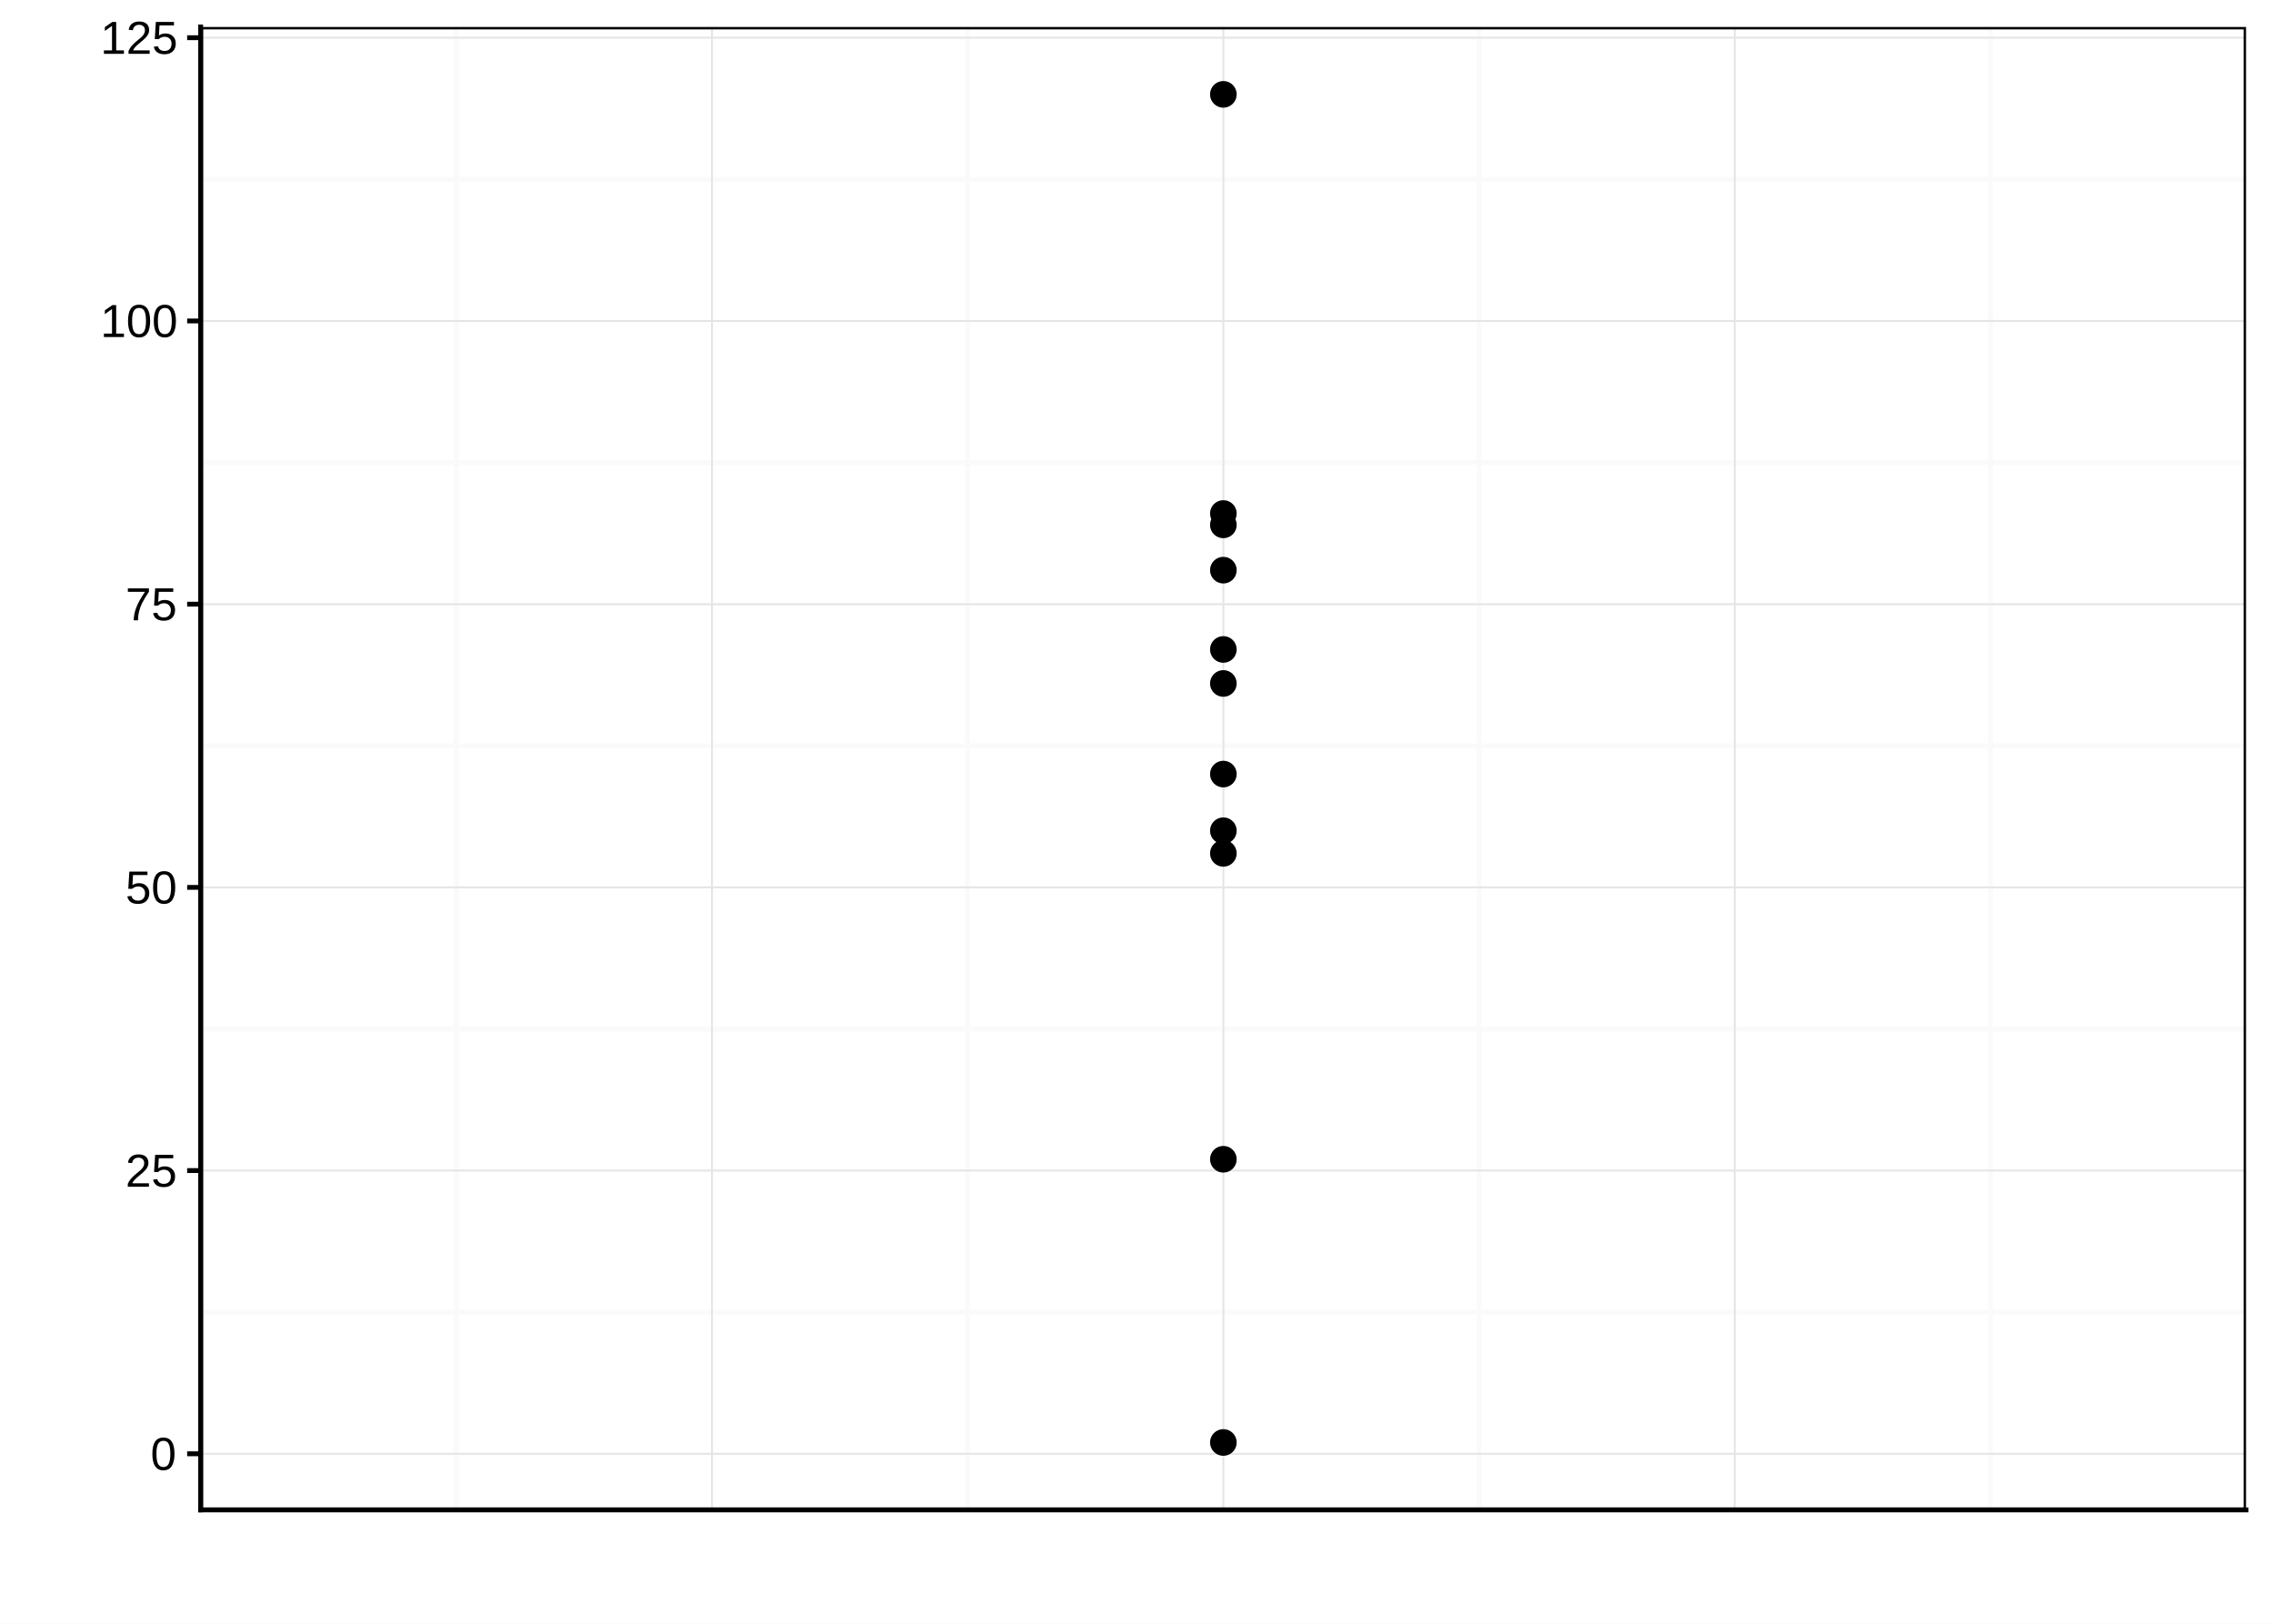
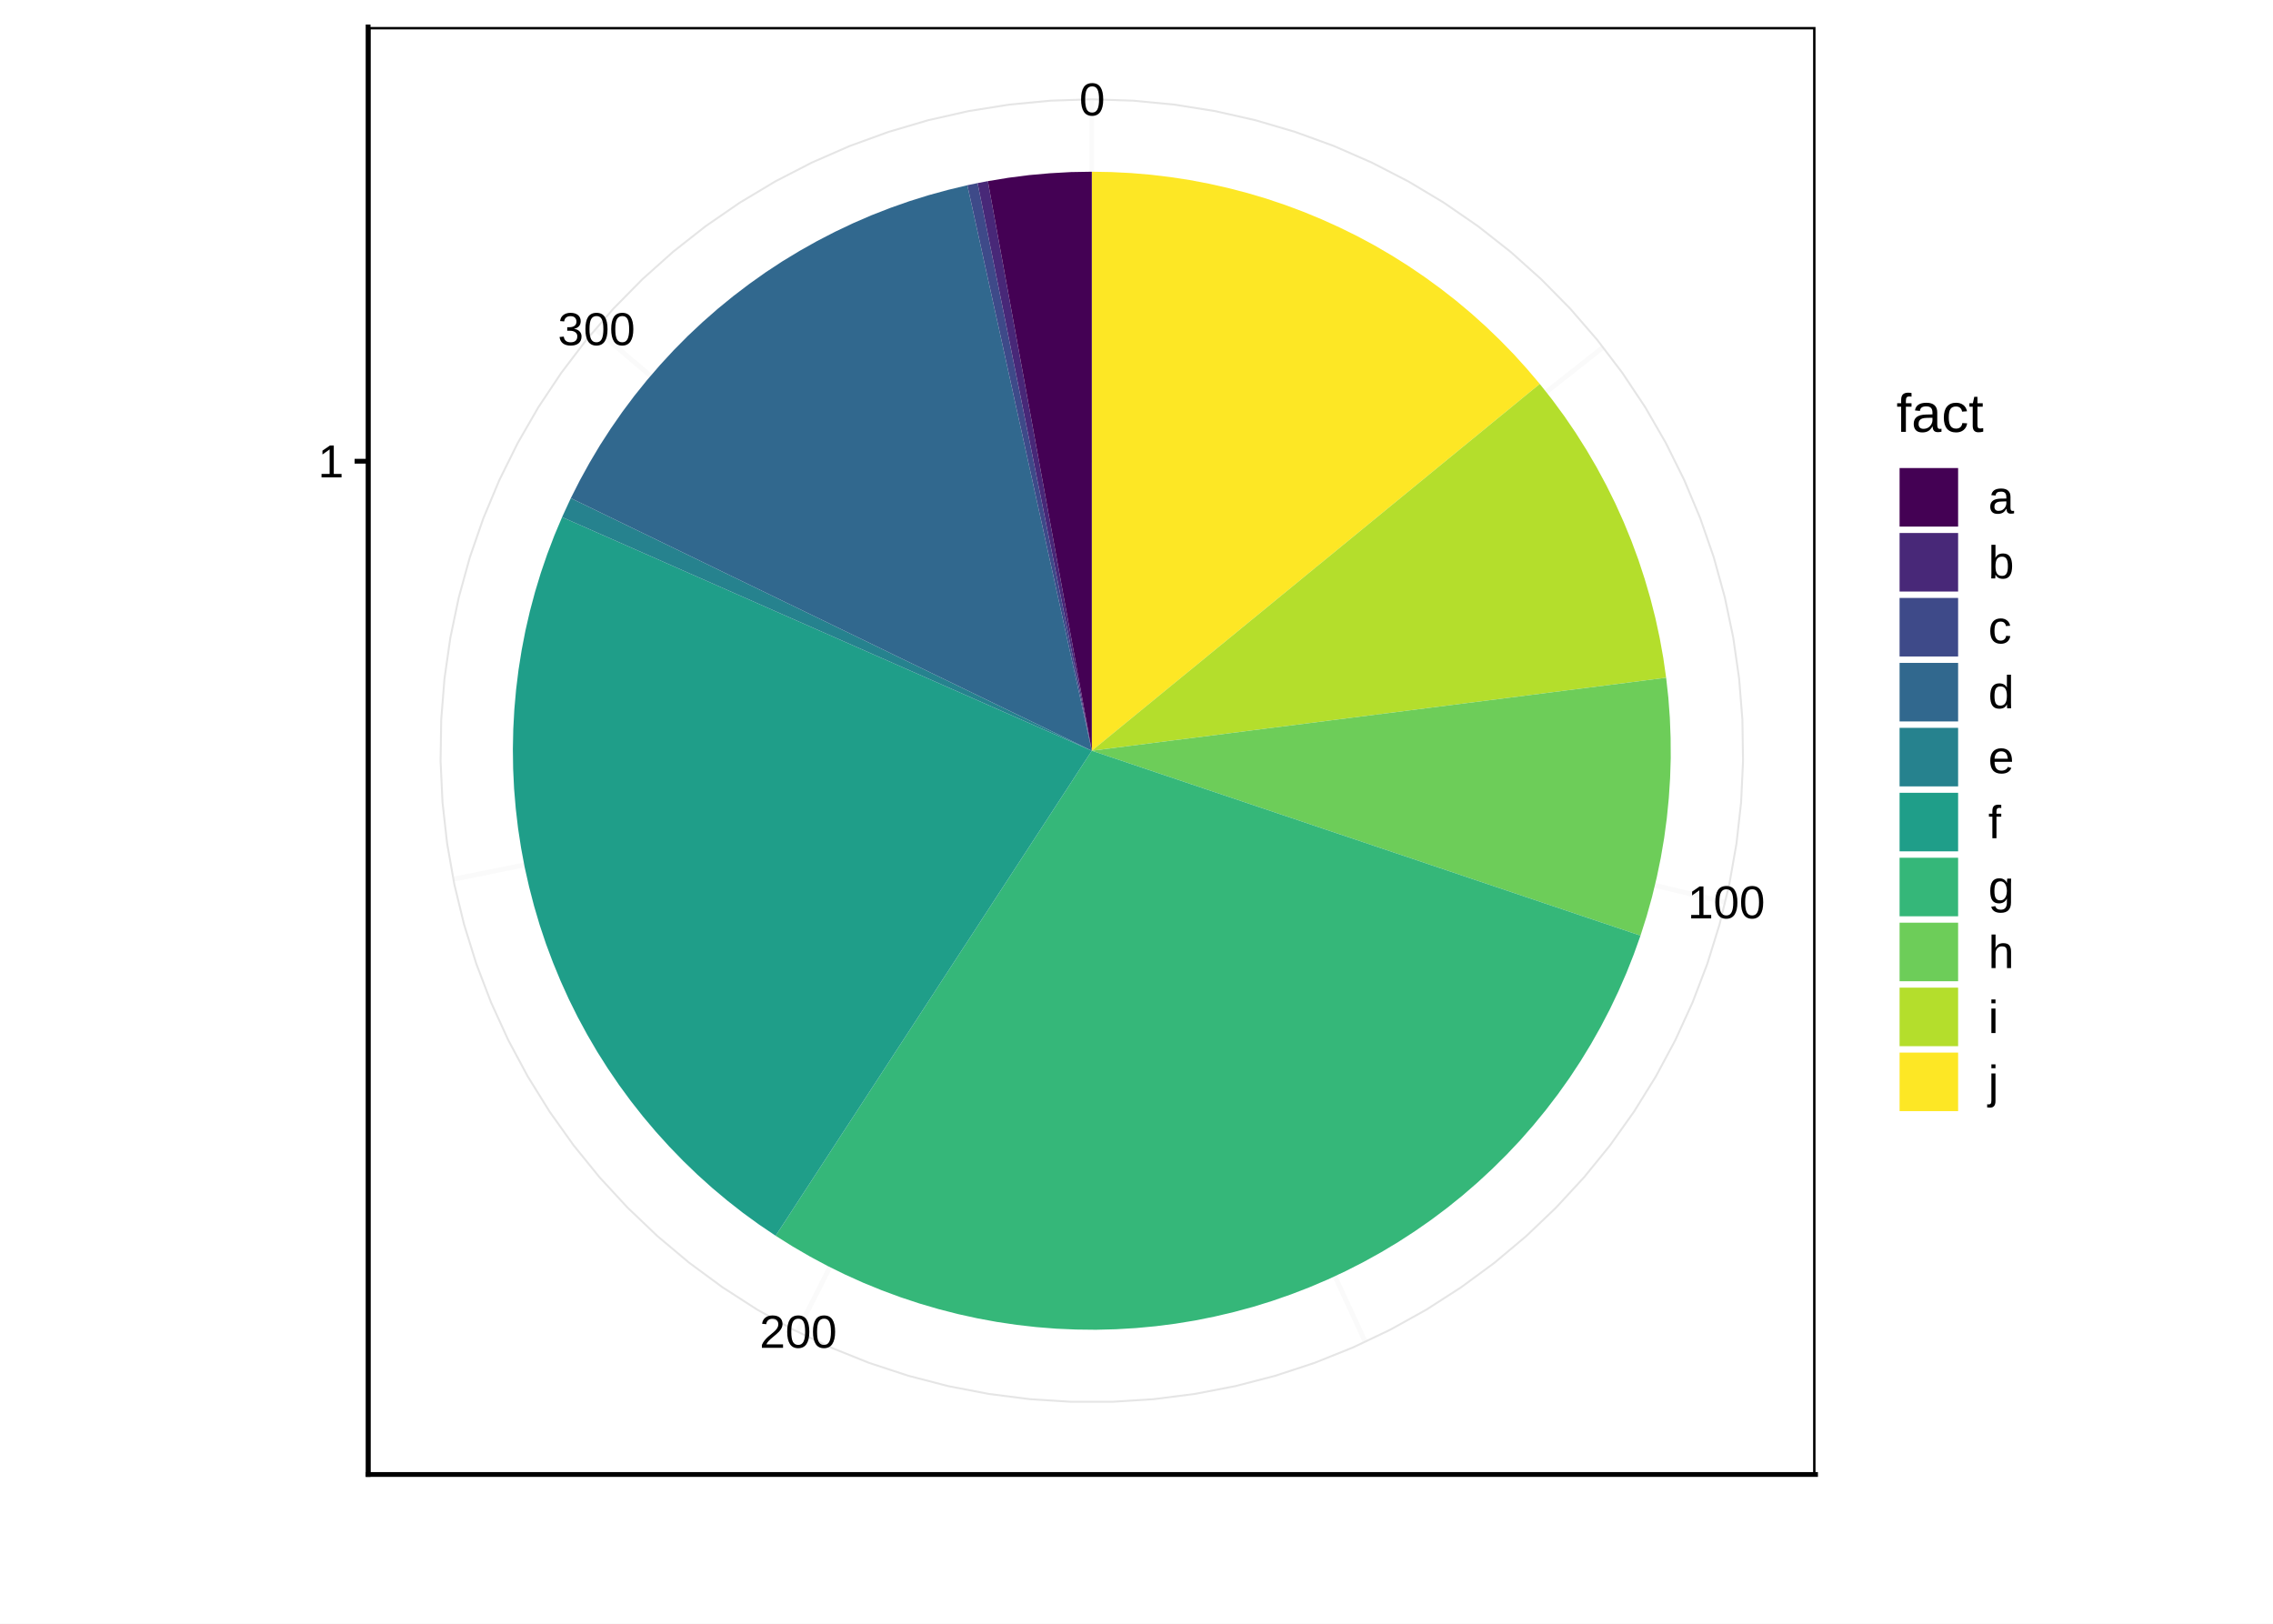
<svg xmlns="http://www.w3.org/2000/svg" viewBox="0 0 504.00 360.00">
  <defs>
    <style type="text/css">
    line, polyline, path, rect, circle {
      fill: none;
      stroke: #000000;
      stroke-linecap: round;
      stroke-linejoin: round;
      stroke-miterlimit: 10.00;
    }
  </style>
  </defs>
  <rect width="100%" height="100%" style="stroke: none; fill: #FFFFFF;" />
-   <rect x="0.00" y="0.00" width="504.00" height="360.00" style="stroke-width: 0.00; stroke: none;" />
  <defs>
-     <clipPath id="cpNDQuNDkwM3w0OTguMDIyfDMzNC43NTZ8NS45Nzc1OA==">
-       <rect x="44.49" y="5.98" width="453.53" height="328.78" />
+     <clipPath id="cpNDUuNjE1M3w0NTguMzg1fDM2MHww">
+       <rect x="45.62" y="0.00" width="412.77" height="360.00" />
    </clipPath>
  </defs>
-   <rect x="44.49" y="5.98" width="453.53" height="328.78" style="stroke-width: 0.00; stroke: none; fill: #FFFFFF;" clip-path="url(#cpNDQuNDkwM3w0OTguMDIyfDMzNC43NTZ8NS45Nzc1OA==)" />
-   <polyline points="44.49,290.93 498.02,290.93 " style="stroke-width: 1.07; stroke: #FAFAFA; stroke-linecap: butt;" clip-path="url(#cpNDQuNDkwM3w0OTguMDIyfDMzNC43NTZ8NS45Nzc1OA==)" />
-   <polyline points="44.49,228.14 498.02,228.14 " style="stroke-width: 1.07; stroke: #FAFAFA; stroke-linecap: butt;" clip-path="url(#cpNDQuNDkwM3w0OTguMDIyfDMzNC43NTZ8NS45Nzc1OA==)" />
-   <polyline points="44.49,165.34 498.02,165.34 " style="stroke-width: 1.07; stroke: #FAFAFA; stroke-linecap: butt;" clip-path="url(#cpNDQuNDkwM3w0OTguMDIyfDMzNC43NTZ8NS45Nzc1OA==)" />
-   <polyline points="44.49,102.55 498.02,102.55 " style="stroke-width: 1.07; stroke: #FAFAFA; stroke-linecap: butt;" clip-path="url(#cpNDQuNDkwM3w0OTguMDIyfDMzNC43NTZ8NS45Nzc1OA==)" />
-   <polyline points="44.49,39.76 498.02,39.76 " style="stroke-width: 1.07; stroke: #FAFAFA; stroke-linecap: butt;" clip-path="url(#cpNDQuNDkwM3w0OTguMDIyfDMzNC43NTZ8NS45Nzc1OA==)" />
-   <polyline points="101.18,334.76 101.18,5.98 " style="stroke-width: 1.07; stroke: #FAFAFA; stroke-linecap: butt;" clip-path="url(#cpNDQuNDkwM3w0OTguMDIyfDMzNC43NTZ8NS45Nzc1OA==)" />
-   <polyline points="214.56,334.76 214.56,5.98 " style="stroke-width: 1.07; stroke: #FAFAFA; stroke-linecap: butt;" clip-path="url(#cpNDQuNDkwM3w0OTguMDIyfDMzNC43NTZ8NS45Nzc1OA==)" />
-   <polyline points="327.95,334.76 327.95,5.98 " style="stroke-width: 1.07; stroke: #FAFAFA; stroke-linecap: butt;" clip-path="url(#cpNDQuNDkwM3w0OTguMDIyfDMzNC43NTZ8NS45Nzc1OA==)" />
-   <polyline points="441.33,334.76 441.33,5.98 " style="stroke-width: 1.07; stroke: #FAFAFA; stroke-linecap: butt;" clip-path="url(#cpNDQuNDkwM3w0OTguMDIyfDMzNC43NTZ8NS45Nzc1OA==)" />
-   <polyline points="44.49,322.32 498.02,322.32 " style="stroke-width: 0.43; stroke: #E5E5E5; stroke-linecap: butt;" clip-path="url(#cpNDQuNDkwM3w0OTguMDIyfDMzNC43NTZ8NS45Nzc1OA==)" />
-   <polyline points="44.49,259.53 498.02,259.53 " style="stroke-width: 0.43; stroke: #E5E5E5; stroke-linecap: butt;" clip-path="url(#cpNDQuNDkwM3w0OTguMDIyfDMzNC43NTZ8NS45Nzc1OA==)" />
-   <polyline points="44.49,196.74 498.02,196.74 " style="stroke-width: 0.43; stroke: #E5E5E5; stroke-linecap: butt;" clip-path="url(#cpNDQuNDkwM3w0OTguMDIyfDMzNC43NTZ8NS45Nzc1OA==)" />
-   <polyline points="44.49,133.95 498.02,133.95 " style="stroke-width: 0.43; stroke: #E5E5E5; stroke-linecap: butt;" clip-path="url(#cpNDQuNDkwM3w0OTguMDIyfDMzNC43NTZ8NS45Nzc1OA==)" />
-   <polyline points="44.49,71.16 498.02,71.16 " style="stroke-width: 0.43; stroke: #E5E5E5; stroke-linecap: butt;" clip-path="url(#cpNDQuNDkwM3w0OTguMDIyfDMzNC43NTZ8NS45Nzc1OA==)" />
-   <polyline points="44.49,8.36 498.02,8.36 " style="stroke-width: 0.43; stroke: #E5E5E5; stroke-linecap: butt;" clip-path="url(#cpNDQuNDkwM3w0OTguMDIyfDMzNC43NTZ8NS45Nzc1OA==)" />
-   <polyline points="44.49,334.76 44.49,5.98 " style="stroke-width: 0.43; stroke: #E5E5E5; stroke-linecap: butt;" clip-path="url(#cpNDQuNDkwM3w0OTguMDIyfDMzNC43NTZ8NS45Nzc1OA==)" />
-   <polyline points="157.87,334.76 157.87,5.98 " style="stroke-width: 0.43; stroke: #E5E5E5; stroke-linecap: butt;" clip-path="url(#cpNDQuNDkwM3w0OTguMDIyfDMzNC43NTZ8NS45Nzc1OA==)" />
-   <polyline points="271.26,334.76 271.26,5.98 " style="stroke-width: 0.43; stroke: #E5E5E5; stroke-linecap: butt;" clip-path="url(#cpNDQuNDkwM3w0OTguMDIyfDMzNC43NTZ8NS45Nzc1OA==)" />
-   <polyline points="384.64,334.76 384.64,5.98 " style="stroke-width: 0.43; stroke: #E5E5E5; stroke-linecap: butt;" clip-path="url(#cpNDQuNDkwM3w0OTguMDIyfDMzNC43NTZ8NS45Nzc1OA==)" />
-   <polyline points="498.02,334.76 498.02,5.98 " style="stroke-width: 0.43; stroke: #E5E5E5; stroke-linecap: butt;" clip-path="url(#cpNDQuNDkwM3w0OTguMDIyfDMzNC43NTZ8NS45Nzc1OA==)" />
-   <circle cx="271.26" cy="319.81" r="1.95pt" style="stroke-width: 0.71; fill: #000000;" clip-path="url(#cpNDQuNDkwM3w0OTguMDIyfDMzNC43NTZ8NS45Nzc1OA==)" />
-   <circle cx="271.26" cy="143.99" r="1.95pt" style="stroke-width: 0.71; fill: #000000;" clip-path="url(#cpNDQuNDkwM3w0OTguMDIyfDMzNC43NTZ8NS45Nzc1OA==)" />
-   <circle cx="271.26" cy="184.18" r="1.95pt" style="stroke-width: 0.71; fill: #000000;" clip-path="url(#cpNDQuNDkwM3w0OTguMDIyfDMzNC43NTZ8NS45Nzc1OA==)" />
-   <circle cx="271.26" cy="151.53" r="1.95pt" style="stroke-width: 0.71; fill: #000000;" clip-path="url(#cpNDQuNDkwM3w0OTguMDIyfDMzNC43NTZ8NS45Nzc1OA==)" />
-   <circle cx="271.26" cy="126.41" r="1.95pt" style="stroke-width: 0.71; fill: #000000;" clip-path="url(#cpNDQuNDkwM3w0OTguMDIyfDMzNC43NTZ8NS45Nzc1OA==)" />
-   <circle cx="271.26" cy="171.62" r="1.95pt" style="stroke-width: 0.71; fill: #000000;" clip-path="url(#cpNDQuNDkwM3w0OTguMDIyfDMzNC43NTZ8NS45Nzc1OA==)" />
-   <circle cx="271.26" cy="113.85" r="1.95pt" style="stroke-width: 0.71; fill: #000000;" clip-path="url(#cpNDQuNDkwM3w0OTguMDIyfDMzNC43NTZ8NS45Nzc1OA==)" />
-   <circle cx="271.26" cy="20.92" r="1.95pt" style="stroke-width: 0.71; fill: #000000;" clip-path="url(#cpNDQuNDkwM3w0OTguMDIyfDMzNC43NTZ8NS45Nzc1OA==)" />
-   <circle cx="271.26" cy="116.37" r="1.95pt" style="stroke-width: 0.71; fill: #000000;" clip-path="url(#cpNDQuNDkwM3w0OTguMDIyfDMzNC43NTZ8NS45Nzc1OA==)" />
-   <circle cx="271.26" cy="189.20" r="1.95pt" style="stroke-width: 0.71; fill: #000000;" clip-path="url(#cpNDQuNDkwM3w0OTguMDIyfDMzNC43NTZ8NS45Nzc1OA==)" />
-   <circle cx="271.26" cy="257.02" r="1.95pt" style="stroke-width: 0.71; fill: #000000;" clip-path="url(#cpNDQuNDkwM3w0OTguMDIyfDMzNC43NTZ8NS45Nzc1OA==)" />
-   <rect x="44.49" y="5.98" width="453.53" height="328.78" style="stroke-width: 1.07;" clip-path="url(#cpNDQuNDkwM3w0OTguMDIyfDMzNC43NTZ8NS45Nzc1OA==)" />
+   <rect x="45.62" y="0.00" width="412.77" height="360.00" style="stroke-width: 0.00; stroke: none;" clip-path="url(#cpNDUuNjE1M3w0NTguMzg1fDM2MHww)" />
  <defs>
    <clipPath id="cpMHw1MDR8MzYwfDA=">
      <rect x="0.00" y="0.00" width="504.00" height="360.00" />
    </clipPath>
  </defs>
-   <polyline points="44.49,334.76 44.49,5.98 " style="stroke-width: 1.07; stroke-linecap: square;" clip-path="url(#cpMHw1MDR8MzYwfDA=)" />
+   <defs>
+     <clipPath id="cpODEuNjIyNXw0MDIuNTU5fDMyNi45MTR8NS45Nzc1OA==">
+       <rect x="81.62" y="5.98" width="320.94" height="320.94" />
+     </clipPath>
+   </defs>
+   <rect x="81.62" y="5.98" width="320.94" height="320.94" style="stroke-width: 0.00; stroke: none; fill: #FFFFFF;" clip-path="url(#cpODEuNjIyNXw0MDIuNTU5fDMyNi45MTR8NS45Nzc1OA==)" />
+   <polyline points="242.09,166.45 242.09,22.02 " style="stroke-width: 0.43; stroke: #E5E5E5; stroke-linecap: butt;" clip-path="url(#cpODEuNjIyNXw0MDIuNTU5fDMyNi45MTR8NS45Nzc1OA==)" />
+   <polyline points="242.09,166.45 382.55,200.03 " style="stroke-width: 0.43; stroke: #E5E5E5; stroke-linecap: butt;" clip-path="url(#cpODEuNjIyNXw0MDIuNTU5fDMyNi45MTR8NS45Nzc1OA==)" />
+   <polyline points="242.09,166.45 176.76,295.24 " style="stroke-width: 0.43; stroke: #E5E5E5; stroke-linecap: butt;" clip-path="url(#cpODEuNjIyNXw0MDIuNTU5fDMyNi45MTR8NS45Nzc1OA==)" />
+   <polyline points="242.09,166.45 132.02,72.95 " style="stroke-width: 0.43; stroke: #E5E5E5; stroke-linecap: butt;" clip-path="url(#cpODEuNjIyNXw0MDIuNTU5fDMyNi45MTR8NS45Nzc1OA==)" />
+   <polyline points="242.09,166.45 242.09,22.02 " style="stroke-width: 1.07; stroke: #FAFAFA; stroke-linecap: butt;" clip-path="url(#cpODEuNjIyNXw0MDIuNTU5fDMyNi45MTR8NS45Nzc1OA==)" />
+   <polyline points="242.09,166.45 355.47,76.98 " style="stroke-width: 1.07; stroke: #FAFAFA; stroke-linecap: butt;" clip-path="url(#cpODEuNjIyNXw0MDIuNTU5fDMyNi45MTR8NS45Nzc1OA==)" />
+   <polyline points="242.09,166.45 382.55,200.03 " style="stroke-width: 1.07; stroke: #FAFAFA; stroke-linecap: butt;" clip-path="url(#cpODEuNjIyNXw0MDIuNTU5fDMyNi45MTR8NS45Nzc1OA==)" />
+   <polyline points="242.09,166.45 302.73,297.52 " style="stroke-width: 1.07; stroke: #FAFAFA; stroke-linecap: butt;" clip-path="url(#cpODEuNjIyNXw0MDIuNTU5fDMyNi45MTR8NS45Nzc1OA==)" />
+   <polyline points="242.09,166.45 176.76,295.24 " style="stroke-width: 1.07; stroke: #FAFAFA; stroke-linecap: butt;" clip-path="url(#cpODEuNjIyNXw0MDIuNTU5fDMyNi45MTR8NS45Nzc1OA==)" />
+   <polyline points="242.09,166.45 100.51,194.94 " style="stroke-width: 1.07; stroke: #FAFAFA; stroke-linecap: butt;" clip-path="url(#cpODEuNjIyNXw0MDIuNTU5fDMyNi45MTR8NS45Nzc1OA==)" />
+   <polyline points="242.09,166.45 132.02,72.95 " style="stroke-width: 1.07; stroke: #FAFAFA; stroke-linecap: butt;" clip-path="url(#cpODEuNjIyNXw0MDIuNTU5fDMyNi45MTR8NS45Nzc1OA==)" />
+   <polyline points="242.09,102.26 246.16,102.39 250.22,102.77 254.24,103.42 258.21,104.32 262.12,105.46 265.95,106.86 269.68,108.49 273.30,110.36 276.79,112.45 280.15,114.76 283.35,117.28 286.39,119.99 289.24,122.89 291.91,125.97 294.38,129.21 296.63,132.60 298.67,136.13 300.48,139.78 302.05,143.54 303.38,147.39 304.47,151.31 305.30,155.30 305.88,159.33 306.21,163.39 306.27,167.46 306.08,171.53 305.62,175.58 304.92,179.59 303.96,183.55 302.75,187.44 301.29,191.24 299.60,194.95 297.68,198.54 295.53,202.00 293.17,205.32 290.60,208.48 287.84,211.47 284.89,214.28 281.77,216.90 278.49,219.32 275.06,221.52 271.50,223.50 267.83,225.25 264.04,226.76 260.17,228.03 256.23,229.06 252.23,229.83 248.19,230.34 244.13,230.60 240.05,230.60 235.99,230.34 231.95,229.83 227.95,229.06 224.01,228.03 220.14,226.76 216.36,225.25 212.68,223.50 209.12,221.52 205.69,219.32 202.41,216.90 199.29,214.28 196.34,211.47 193.58,208.48 191.01,205.32 188.65,202.00 186.50,198.54 184.58,194.95 182.89,191.24 181.43,187.44 180.22,183.55 179.26,179.59 178.56,175.58 178.11,171.53 177.91,167.46 177.98,163.39 178.30,159.33 178.88,155.30 179.71,151.31 180.80,147.39 182.13,143.54 183.70,139.78 185.51,136.13 187.55,132.60 189.81,129.21 192.27,125.97 194.94,122.89 197.80,119.99 200.83,117.28 204.03,114.76 207.39,112.45 210.88,110.36 214.50,108.49 218.23,106.86 222.06,105.46 225.97,104.32 229.94,103.42 233.97,102.77 238.02,102.39 242.09,102.26 " style="stroke-width: 0.43; stroke: #E5E5E5; stroke-linecap: butt;" clip-path="url(#cpODEuNjIyNXw0MDIuNTU5fDMyNi45MTR8NS45Nzc1OA==)" />
+   <polyline points="242.09,22.02 251.25,22.32 260.37,23.19 269.42,24.63 278.36,26.65 287.16,29.24 295.77,32.37 304.16,36.04 312.31,40.24 320.17,44.95 327.72,50.15 334.92,55.81 341.75,61.92 348.18,68.45 354.18,75.38 359.73,82.67 364.81,90.30 369.39,98.24 373.46,106.45 377.00,114.90 380.00,123.56 382.44,132.40 384.32,141.37 385.62,150.44 386.35,159.57 386.49,168.74 386.06,177.89 385.04,187.00 383.45,196.02 381.29,204.93 378.57,213.68 375.30,222.24 371.49,230.58 367.16,238.66 362.33,246.44 357.02,253.91 351.24,261.02 345.02,267.75 338.39,274.08 331.37,279.97 323.99,285.40 316.28,290.36 308.27,294.81 299.99,298.75 291.49,302.16 282.78,305.02 273.91,307.32 264.91,309.05 255.82,310.21 246.67,310.79 237.51,310.79 228.36,310.21 219.27,309.05 210.27,307.32 201.40,305.02 192.70,302.16 184.19,298.75 175.91,294.81 167.90,290.36 160.20,285.40 152.82,279.97 145.80,274.08 139.16,267.75 132.94,261.02 127.17,253.91 121.85,246.44 117.02,238.66 112.69,230.58 108.88,222.24 105.61,213.68 102.89,204.93 100.73,196.02 99.14,187.00 98.12,177.89 97.69,168.74 97.83,159.57 98.56,150.44 99.86,141.37 101.74,132.40 104.18,123.56 107.18,114.90 110.72,106.45 114.79,98.24 119.37,90.30 124.45,82.67 130.00,75.38 136.00,68.45 142.43,61.92 149.26,55.81 156.46,50.15 164.01,44.95 171.87,40.24 180.02,36.04 188.41,32.37 197.03,29.24 205.82,26.65 214.76,24.63 223.81,23.19 232.93,22.32 242.09,22.02 " style="stroke-width: 0.43; stroke: #E5E5E5; stroke-linecap: butt;" clip-path="url(#cpODEuNjIyNXw0MDIuNTU5fDMyNi45MTR8NS45Nzc1OA==)" />
+   <polyline points="242.09,166.45 245.52,163.64 248.94,160.84 252.37,158.03 255.79,155.23 259.22,152.42 262.64,149.62 266.07,146.82 269.49,144.01 272.92,141.21 276.34,138.40 279.77,135.60 283.19,132.79 286.62,129.99 290.04,127.18 293.47,124.38 296.89,121.58 300.32,118.77 303.74,115.97 307.17,113.16 310.59,110.36 314.02,107.55 317.44,104.75 320.87,101.94 324.29,99.14 327.72,96.34 331.14,93.53 334.57,90.73 337.99,87.92 341.42,85.12 338.59,81.79 335.66,78.55 332.61,75.42 329.46,72.39 326.21,69.47 322.87,66.67 319.42,63.98 315.89,61.41 312.28,58.96 308.58,56.63 304.81,54.43 300.96,52.36 297.04,50.43 293.06,48.63 289.03,46.96 284.93,45.43 280.79,44.04 276.61,42.80 272.38,41.70 268.12,40.74 263.83,39.92 259.51,39.26 255.17,38.74 250.82,38.37 246.46,38.15 242.09,38.07 242.09,42.50 242.09,46.92 242.09,51.35 242.09,55.78 242.09,60.20 242.09,64.63 242.09,69.06 242.09,73.48 242.09,77.91 242.09,82.34 242.09,86.77 242.09,91.19 242.09,95.62 242.09,100.05 242.09,104.47 242.09,108.90 242.09,113.33 242.09,117.75 242.09,122.18 242.09,126.61 242.09,131.03 242.09,135.46 242.09,139.89 242.09,144.31 242.09,148.74 242.09,153.17 242.09,157.59 242.09,162.02 242.09,166.45 242.09,166.45 " style="stroke-width: 1.07; stroke: none; fill: #FDE725;" clip-path="url(#cpODEuNjIyNXw0MDIuNTU5fDMyNi45MTR8NS45Nzc1OA==)" />
+   <polyline points="242.09,166.45 246.48,165.89 250.87,165.33 255.27,164.77 259.66,164.21 264.05,163.66 268.44,163.10 272.83,162.54 277.22,161.98 281.61,161.42 286.00,160.87 290.40,160.31 294.79,159.75 299.18,159.19 303.57,158.63 307.96,158.08 312.35,157.52 316.74,156.96 321.14,156.40 325.53,155.84 329.92,155.29 334.31,154.73 338.70,154.17 343.09,153.61 347.48,153.05 351.88,152.50 356.27,151.94 360.66,151.38 365.05,150.82 369.44,150.26 368.80,145.82 368.00,141.40 367.05,137.01 365.94,132.66 364.68,128.35 363.28,124.09 361.72,119.87 360.02,115.72 358.17,111.62 356.18,107.60 354.05,103.64 351.79,99.77 349.39,95.97 346.86,92.26 344.20,88.64 341.42,85.12 337.99,87.92 334.57,90.73 331.14,93.53 327.72,96.34 324.29,99.14 320.87,101.94 317.44,104.75 314.02,107.55 310.59,110.36 307.17,113.16 303.74,115.97 300.32,118.77 296.89,121.58 293.47,124.38 290.04,127.18 286.62,129.99 283.19,132.79 279.77,135.60 276.34,138.40 272.92,141.21 269.49,144.01 266.07,146.82 262.64,149.62 259.22,152.42 255.79,155.23 252.37,158.03 248.94,160.84 245.52,163.64 242.09,166.45 242.09,166.45 " style="stroke-width: 1.07; stroke: none; fill: #B4DE2C;" clip-path="url(#cpODEuNjIyNXw0MDIuNTU5fDMyNi45MTR8NS45Nzc1OA==)" />
+   <polyline points="242.09,166.45 246.29,167.86 250.48,169.27 254.68,170.69 258.87,172.10 263.07,173.51 267.26,174.93 271.46,176.34 275.65,177.75 279.85,179.17 284.04,180.58 288.24,181.99 292.43,183.41 296.63,184.82 300.82,186.23 305.02,187.65 309.21,189.06 313.41,190.47 317.60,191.89 321.80,193.30 325.99,194.72 330.19,196.13 334.38,197.54 338.58,198.96 342.77,200.37 346.97,201.78 351.16,203.20 355.36,204.61 359.55,206.02 363.75,207.44 365.10,203.19 366.30,198.90 367.35,194.56 368.25,190.20 369.00,185.81 369.59,181.39 370.03,176.95 370.32,172.51 370.46,168.05 370.43,163.59 370.26,159.14 369.93,154.70 369.44,150.26 365.05,150.82 360.66,151.38 356.27,151.94 351.88,152.50 347.48,153.05 343.09,153.61 338.70,154.17 334.31,154.73 329.92,155.29 325.53,155.84 321.14,156.40 316.74,156.96 312.35,157.52 307.96,158.08 303.57,158.63 299.18,159.19 294.79,159.75 290.40,160.31 286.00,160.87 281.61,161.42 277.22,161.98 272.83,162.54 268.44,163.10 264.05,163.66 259.66,164.21 255.27,164.77 250.87,165.33 246.48,165.89 242.09,166.45 242.09,166.45 " style="stroke-width: 1.07; stroke: none; fill: #6DCD59;" clip-path="url(#cpODEuNjIyNXw0MDIuNTU5fDMyNi45MTR8NS45Nzc1OA==)" />
+   <polyline points="242.09,166.45 239.67,170.15 237.26,173.86 234.84,177.57 232.42,181.28 230.00,184.99 227.58,188.70 225.17,192.40 222.75,196.11 220.33,199.82 217.91,203.53 215.50,207.24 213.08,210.94 210.66,214.65 208.24,218.36 205.83,222.07 203.41,225.78 200.99,229.49 198.57,233.19 196.16,236.90 193.74,240.61 191.32,244.32 188.90,248.03 186.48,251.73 184.07,255.44 181.65,259.15 179.23,262.86 176.81,266.57 174.40,270.28 171.98,273.98 175.72,276.33 179.54,278.55 183.43,280.64 187.40,282.59 191.42,284.40 195.51,286.07 199.65,287.60 203.85,288.99 208.08,290.23 212.36,291.33 216.68,292.28 221.02,293.08 225.39,293.73 229.78,294.23 234.18,294.58 238.59,294.77 243.01,294.82 247.42,294.71 251.83,294.45 256.23,294.04 260.61,293.48 264.97,292.77 269.30,291.90 273.60,290.89 277.87,289.74 282.09,288.43 286.26,286.98 290.38,285.39 294.44,283.66 298.44,281.79 302.38,279.78 306.24,277.64 310.03,275.37 313.73,272.97 317.36,270.44 320.89,267.79 324.33,265.02 327.67,262.13 330.91,259.13 334.05,256.02 337.08,252.81 339.99,249.49 342.79,246.07 345.47,242.56 348.03,238.96 350.46,235.27 352.76,231.50 354.93,227.66 356.97,223.74 358.87,219.75 360.64,215.70 362.26,211.60 363.75,207.44 359.55,206.02 355.36,204.61 351.16,203.20 346.97,201.78 342.77,200.37 338.58,198.96 334.38,197.54 330.19,196.13 325.99,194.72 321.80,193.30 317.60,191.89 313.41,190.47 309.21,189.06 305.02,187.65 300.82,186.23 296.63,184.82 292.43,183.41 288.24,181.99 284.04,180.58 279.85,179.17 275.65,177.75 271.46,176.34 267.26,174.93 263.07,173.51 258.87,172.10 254.68,170.69 250.48,169.27 246.29,167.86 242.09,166.45 242.09,166.45 " style="stroke-width: 1.07; stroke: none; fill: #35B779;" clip-path="url(#cpODEuNjIyNXw0MDIuNTU5fDMyNi45MTR8NS45Nzc1OA==)" />
+   <polyline points="242.09,166.45 238.04,164.66 233.99,162.87 229.94,161.09 225.89,159.30 221.84,157.52 217.79,155.73 213.74,153.94 209.69,152.16 205.64,150.37 201.59,148.59 197.54,146.80 193.49,145.02 189.43,143.23 185.38,141.44 181.33,139.66 177.28,137.87 173.23,136.09 169.18,134.30 165.13,132.51 161.08,130.73 157.03,128.94 152.98,127.16 148.93,125.37 144.88,123.58 140.83,121.80 136.78,120.01 132.73,118.23 128.68,116.44 124.63,114.66 122.92,118.72 121.35,122.84 119.92,127.01 118.64,131.23 117.50,135.49 116.51,139.79 115.67,144.12 114.98,148.47 114.44,152.85 114.05,157.24 113.81,161.64 113.72,166.05 113.78,170.46 113.99,174.86 114.36,179.26 114.87,183.64 115.54,188.00 116.35,192.33 117.32,196.63 118.43,200.90 119.68,205.13 121.08,209.31 122.63,213.44 124.31,217.51 126.13,221.53 128.09,225.48 130.19,229.36 132.41,233.16 134.77,236.89 137.25,240.53 139.86,244.09 142.59,247.56 145.43,250.92 148.39,254.19 151.46,257.36 154.63,260.42 157.91,263.37 161.29,266.20 164.76,268.92 168.33,271.51 171.98,273.98 174.40,270.28 176.81,266.57 179.23,262.86 181.65,259.15 184.07,255.44 186.48,251.73 188.90,248.03 191.32,244.32 193.74,240.61 196.16,236.90 198.57,233.19 200.99,229.49 203.41,225.78 205.83,222.07 208.24,218.36 210.66,214.65 213.08,210.94 215.50,207.24 217.91,203.53 220.33,199.82 222.75,196.11 225.17,192.40 227.58,188.70 230.00,184.99 232.42,181.28 234.84,177.57 237.26,173.86 239.67,170.15 242.09,166.45 242.09,166.45 " style="stroke-width: 1.07; stroke: none; fill: #1F9E89;" clip-path="url(#cpODEuNjIyNXw0MDIuNTU5fDMyNi45MTR8NS45Nzc1OA==)" />
+   <polyline points="242.09,166.45 238.11,164.51 234.12,162.58 230.14,160.65 226.16,158.72 222.17,156.79 218.19,154.86 214.21,152.93 210.22,151.00 206.24,149.07 202.26,147.14 198.27,145.21 194.29,143.27 190.31,141.34 186.32,139.41 182.34,137.48 178.36,135.55 174.37,133.62 170.39,131.69 166.41,129.76 162.42,127.83 158.44,125.90 154.46,123.96 150.47,122.03 146.49,120.10 142.51,118.17 138.52,116.24 134.54,114.31 130.56,112.38 126.57,110.45 124.63,114.66 128.68,116.44 132.73,118.23 136.78,120.01 140.83,121.80 144.88,123.58 148.93,125.37 152.98,127.16 157.03,128.94 161.08,130.73 165.13,132.51 169.18,134.30 173.23,136.09 177.28,137.87 181.33,139.66 185.38,141.44 189.43,143.23 193.49,145.02 197.54,146.80 201.59,148.59 205.64,150.37 209.69,152.16 213.74,153.94 217.79,155.73 221.84,157.52 225.89,159.30 229.94,161.09 233.99,162.87 238.04,164.66 242.09,166.45 242.09,166.45 " style="stroke-width: 1.07; stroke: none; fill: #26828E;" clip-path="url(#cpODEuNjIyNXw0MDIuNTU5fDMyNi45MTR8NS45Nzc1OA==)" />
+   <polyline points="242.09,166.45 241.14,162.12 240.19,157.80 239.24,153.48 238.28,149.15 237.33,144.83 236.38,140.51 235.43,136.18 234.48,131.86 233.53,127.54 232.57,123.21 231.62,118.89 230.67,114.57 229.72,110.24 228.77,105.92 227.82,101.60 226.87,97.27 225.91,92.95 224.96,88.63 224.01,84.30 223.06,79.98 222.11,75.66 221.16,71.34 220.20,67.01 219.25,62.69 218.30,58.37 217.35,54.04 216.40,49.72 215.45,45.40 214.49,41.07 210.16,42.11 205.86,43.29 201.61,44.62 197.40,46.10 193.25,47.72 189.16,49.49 185.13,51.40 181.17,53.45 177.29,55.63 173.48,57.94 169.75,60.39 166.12,62.97 162.57,65.67 159.12,68.49 155.77,71.43 152.52,74.48 149.38,77.65 146.36,80.92 143.45,84.29 140.65,87.77 137.98,91.34 135.44,95.00 133.02,98.74 130.74,102.57 128.59,106.47 126.57,110.45 130.56,112.38 134.54,114.31 138.52,116.24 142.51,118.17 146.49,120.10 150.47,122.03 154.46,123.96 158.44,125.90 162.42,127.83 166.41,129.76 170.39,131.69 174.37,133.62 178.36,135.55 182.34,137.48 186.32,139.41 190.31,141.34 194.29,143.27 198.27,145.21 202.26,147.14 206.24,149.07 210.22,151.00 214.21,152.93 218.19,154.86 222.17,156.79 226.16,158.72 230.14,160.65 234.12,162.58 238.11,164.51 242.09,166.45 242.09,166.45 " style="stroke-width: 1.07; stroke: none; fill: #31688E;" clip-path="url(#cpODEuNjIyNXw0MDIuNTU5fDMyNi45MTR8NS45Nzc1OA==)" />
+   <polyline points="242.09,166.45 241.22,162.11 240.34,157.77 239.47,153.43 238.60,149.09 237.72,144.75 236.85,140.41 235.98,136.07 235.10,131.73 234.23,127.39 233.36,123.05 232.48,118.71 231.61,114.37 230.74,110.03 229.86,105.69 228.99,101.35 228.12,97.01 227.24,92.67 226.37,88.33 225.50,83.99 224.62,79.65 223.75,75.31 222.88,70.97 222.00,66.63 221.13,62.29 220.26,57.95 219.38,53.61 218.51,49.27 217.64,44.93 216.76,40.59 214.49,41.07 215.45,45.40 216.40,49.72 217.35,54.04 218.30,58.37 219.25,62.69 220.20,67.01 221.16,71.34 222.11,75.66 223.06,79.98 224.01,84.30 224.96,88.63 225.91,92.95 226.87,97.27 227.82,101.60 228.77,105.92 229.72,110.24 230.67,114.57 231.62,118.89 232.57,123.21 233.53,127.54 234.48,131.86 235.43,136.18 236.38,140.51 237.33,144.83 238.28,149.15 239.24,153.48 240.19,157.80 241.14,162.12 242.09,166.45 242.09,166.45 " style="stroke-width: 1.07; stroke: none; fill: #3E4A89;" clip-path="url(#cpODEuNjIyNXw0MDIuNTU5fDMyNi45MTR8NS45Nzc1OA==)" />
+   <polyline points="242.09,166.45 241.30,162.09 240.50,157.74 239.71,153.38 238.91,149.03 238.12,144.67 237.32,140.32 236.53,135.96 235.73,131.61 234.94,127.25 234.14,122.90 233.35,118.54 232.55,114.19 231.76,109.83 230.96,105.48 230.17,101.12 229.37,96.77 228.58,92.42 227.78,88.06 226.99,83.71 226.19,79.35 225.40,75.00 224.60,70.64 223.81,66.29 223.01,61.93 222.22,57.58 221.42,53.22 220.63,48.87 219.83,44.51 219.04,40.16 216.76,40.59 217.64,44.93 218.51,49.27 219.38,53.61 220.26,57.95 221.13,62.29 222.00,66.63 222.88,70.97 223.75,75.31 224.62,79.65 225.50,83.99 226.37,88.33 227.24,92.67 228.12,97.01 228.99,101.35 229.86,105.69 230.74,110.03 231.61,114.37 232.48,118.71 233.36,123.05 234.23,127.39 235.10,131.73 235.98,136.07 236.85,140.41 237.72,144.75 238.60,149.09 239.47,153.43 240.34,157.77 241.22,162.11 242.09,166.45 242.09,166.45 " style="stroke-width: 1.07; stroke: none; fill: #482878;" clip-path="url(#cpODEuNjIyNXw0MDIuNTU5fDMyNi45MTR8NS45Nzc1OA==)" />
+   <polyline points="242.09,166.45 242.09,162.02 242.09,157.59 242.09,153.17 242.09,148.74 242.09,144.31 242.09,139.89 242.09,135.46 242.09,131.03 242.09,126.61 242.09,122.18 242.09,117.75 242.09,113.33 242.09,108.90 242.09,104.47 242.09,100.05 242.09,95.62 242.09,91.19 242.09,86.77 242.09,82.34 242.09,77.91 242.09,73.48 242.09,69.06 242.09,64.63 242.09,60.20 242.09,55.78 242.09,51.35 242.09,46.92 242.09,42.50 242.09,38.07 237.46,38.15 232.83,38.41 228.21,38.82 223.61,39.41 219.04,40.16 219.83,44.51 220.63,48.87 221.42,53.22 222.22,57.58 223.01,61.93 223.81,66.29 224.60,70.64 225.40,75.00 226.19,79.35 226.99,83.71 227.78,88.06 228.58,92.42 229.37,96.77 230.17,101.12 230.96,105.48 231.76,109.83 232.55,114.19 233.35,118.54 234.14,122.90 234.94,127.25 235.73,131.61 236.53,135.96 237.32,140.32 238.12,144.67 238.91,149.03 239.71,153.38 240.50,157.74 241.30,162.09 242.09,166.45 242.09,166.45 " style="stroke-width: 1.07; stroke: none; fill: #440154;" clip-path="url(#cpODEuNjIyNXw0MDIuNTU5fDMyNi45MTR8NS45Nzc1OA==)" />
+   <g clip-path="url(#cpODEuNjIyNXw0MDIuNTU5fDMyNi45MTR8NS45Nzc1OA==)">
+     <text x="239.31" y="25.60" style="font-size: 10.28px; font-family: Arial;" textLength="5.56px" lengthAdjust="spacingAndGlyphs">0</text>
+   </g>
+   <g clip-path="url(#cpODEuNjIyNXw0MDIuNTU5fDMyNi45MTR8NS45Nzc1OA==)">
+     <text x="374.21" y="203.61" style="font-size: 10.28px; font-family: Arial;" textLength="16.68px" lengthAdjust="spacingAndGlyphs">100</text>
+   </g>
+   <g clip-path="url(#cpODEuNjIyNXw0MDIuNTU5fDMyNi45MTR8NS45Nzc1OA==)">
+     <text x="168.42" y="298.82" style="font-size: 10.28px; font-family: Arial;" textLength="16.68px" lengthAdjust="spacingAndGlyphs">200</text>
+   </g>
+   <g clip-path="url(#cpODEuNjIyNXw0MDIuNTU5fDMyNi45MTR8NS45Nzc1OA==)">
+     <text x="123.68" y="76.53" style="font-size: 10.28px; font-family: Arial;" textLength="16.68px" lengthAdjust="spacingAndGlyphs">300</text>
+   </g>
+   <rect x="81.62" y="5.98" width="320.94" height="320.94" style="stroke-width: 1.07;" clip-path="url(#cpODEuNjIyNXw0MDIuNTU5fDMyNi45MTR8NS45Nzc1OA==)" />
+   <defs>
+     <clipPath id="cpMHw1MDR8MzYwfDA=">
+       <rect x="0.00" y="0.00" width="504.00" height="360.00" />
+     </clipPath>
+   </defs>
+   <polyline points="81.62,326.91 81.62,5.98 " style="stroke-width: 1.07; stroke-linecap: square;" clip-path="url(#cpMHw1MDR8MzYwfDA=)" />
  <g clip-path="url(#cpMHw1MDR8MzYwfDA=)">
-     <text x="33.38" y="325.90" style="font-size: 10.28px; font-family: Arial;" textLength="5.56px" lengthAdjust="spacingAndGlyphs">0</text>
+     <text x="70.51" y="105.84" style="font-size: 10.28px; font-family: Arial;" textLength="5.56px" lengthAdjust="spacingAndGlyphs">1</text>
+   </g>
+   <polyline points="78.63,102.26 81.62,102.26 " style="stroke-width: 1.07; stroke-linecap: butt;" clip-path="url(#cpMHw1MDR8MzYwfDA=)" />
+   <polyline points="81.62,326.91 402.56,326.91 " style="stroke-width: 1.07; stroke-linecap: square;" clip-path="url(#cpMHw1MDR8MzYwfDA=)" />
+   <rect x="414.51" y="79.85" width="37.89" height="173.19" style="stroke-width: 0.75; stroke: none; fill: #FFFFFF;" clip-path="url(#cpMHw1MDR8MzYwfDA=)" />
+   <g clip-path="url(#cpMHw1MDR8MzYwfDA=)">
+     <text x="420.49" y="95.75" style="font-size: 12.00px; font-family: Arial;" textLength="19.34px" lengthAdjust="spacingAndGlyphs">fact</text>
+   </g>
+   <rect x="421.20" y="103.77" width="12.98" height="12.98" style="stroke-width: 1.07; stroke: none; stroke-linejoin: miter; fill: #440154;" clip-path="url(#cpMHw1MDR8MzYwfDA=)" />
+   <rect x="421.20" y="118.17" width="12.98" height="12.98" style="stroke-width: 1.07; stroke: none; stroke-linejoin: miter; fill: #482878;" clip-path="url(#cpMHw1MDR8MzYwfDA=)" />
+   <rect x="421.20" y="132.57" width="12.98" height="12.98" style="stroke-width: 1.07; stroke: none; stroke-linejoin: miter; fill: #3E4A89;" clip-path="url(#cpMHw1MDR8MzYwfDA=)" />
+   <rect x="421.20" y="146.97" width="12.98" height="12.98" style="stroke-width: 1.07; stroke: none; stroke-linejoin: miter; fill: #31688E;" clip-path="url(#cpMHw1MDR8MzYwfDA=)" />
+   <rect x="421.20" y="161.37" width="12.98" height="12.98" style="stroke-width: 1.07; stroke: none; stroke-linejoin: miter; fill: #26828E;" clip-path="url(#cpMHw1MDR8MzYwfDA=)" />
+   <rect x="421.20" y="175.77" width="12.98" height="12.98" style="stroke-width: 1.07; stroke: none; stroke-linejoin: miter; fill: #1F9E89;" clip-path="url(#cpMHw1MDR8MzYwfDA=)" />
+   <rect x="421.20" y="190.17" width="12.98" height="12.98" style="stroke-width: 1.07; stroke: none; stroke-linejoin: miter; fill: #35B779;" clip-path="url(#cpMHw1MDR8MzYwfDA=)" />
+   <rect x="421.20" y="204.57" width="12.98" height="12.98" style="stroke-width: 1.07; stroke: none; stroke-linejoin: miter; fill: #6DCD59;" clip-path="url(#cpMHw1MDR8MzYwfDA=)" />
+   <rect x="421.20" y="218.97" width="12.98" height="12.98" style="stroke-width: 1.07; stroke: none; stroke-linejoin: miter; fill: #B4DE2C;" clip-path="url(#cpMHw1MDR8MzYwfDA=)" />
+   <rect x="421.20" y="233.37" width="12.98" height="12.98" style="stroke-width: 1.07; stroke: none; stroke-linejoin: miter; fill: #FDE725;" clip-path="url(#cpMHw1MDR8MzYwfDA=)" />
+   <g clip-path="url(#cpMHw1MDR8MzYwfDA=)">
+     <text x="440.87" y="113.84" style="font-size: 10.28px; font-family: Arial;" textLength="5.56px" lengthAdjust="spacingAndGlyphs">a</text>
  </g>
  <g clip-path="url(#cpMHw1MDR8MzYwfDA=)">
-     <text x="27.82" y="263.11" style="font-size: 10.28px; font-family: Arial;" textLength="11.12px" lengthAdjust="spacingAndGlyphs">25</text>
+     <text x="440.87" y="128.24" style="font-size: 10.28px; font-family: Arial;" textLength="5.56px" lengthAdjust="spacingAndGlyphs">b</text>
  </g>
  <g clip-path="url(#cpMHw1MDR8MzYwfDA=)">
-     <text x="27.82" y="200.32" style="font-size: 10.28px; font-family: Arial;" textLength="11.12px" lengthAdjust="spacingAndGlyphs">50</text>
+     <text x="440.87" y="142.64" style="font-size: 10.28px; font-family: Arial;" textLength="5.00px" lengthAdjust="spacingAndGlyphs">c</text>
  </g>
  <g clip-path="url(#cpMHw1MDR8MzYwfDA=)">
-     <text x="27.82" y="137.53" style="font-size: 10.28px; font-family: Arial;" textLength="11.12px" lengthAdjust="spacingAndGlyphs">75</text>
+     <text x="440.87" y="157.04" style="font-size: 10.28px; font-family: Arial;" textLength="5.56px" lengthAdjust="spacingAndGlyphs">d</text>
  </g>
  <g clip-path="url(#cpMHw1MDR8MzYwfDA=)">
-     <text x="22.26" y="74.73" style="font-size: 10.28px; font-family: Arial;" textLength="16.68px" lengthAdjust="spacingAndGlyphs">100</text>
+     <text x="440.87" y="171.44" style="font-size: 10.28px; font-family: Arial;" textLength="5.56px" lengthAdjust="spacingAndGlyphs">e</text>
  </g>
  <g clip-path="url(#cpMHw1MDR8MzYwfDA=)">
-     <text x="22.26" y="11.94" style="font-size: 10.28px; font-family: Arial;" textLength="16.68px" lengthAdjust="spacingAndGlyphs">125</text>
+     <text x="440.87" y="185.84" style="font-size: 10.28px; font-family: Arial;" textLength="2.78px" lengthAdjust="spacingAndGlyphs">f</text>
  </g>
-   <polyline points="41.50,322.32 44.49,322.32 " style="stroke-width: 1.07; stroke-linecap: butt;" clip-path="url(#cpMHw1MDR8MzYwfDA=)" />
-   <polyline points="41.50,259.53 44.49,259.53 " style="stroke-width: 1.07; stroke-linecap: butt;" clip-path="url(#cpMHw1MDR8MzYwfDA=)" />
-   <polyline points="41.50,196.74 44.49,196.74 " style="stroke-width: 1.07; stroke-linecap: butt;" clip-path="url(#cpMHw1MDR8MzYwfDA=)" />
-   <polyline points="41.50,133.95 44.49,133.95 " style="stroke-width: 1.07; stroke-linecap: butt;" clip-path="url(#cpMHw1MDR8MzYwfDA=)" />
-   <polyline points="41.50,71.16 44.49,71.16 " style="stroke-width: 1.07; stroke-linecap: butt;" clip-path="url(#cpMHw1MDR8MzYwfDA=)" />
-   <polyline points="41.50,8.36 44.49,8.36 " style="stroke-width: 1.07; stroke-linecap: butt;" clip-path="url(#cpMHw1MDR8MzYwfDA=)" />
-   <polyline points="44.49,334.76 498.02,334.76 " style="stroke-width: 1.07; stroke-linecap: square;" clip-path="url(#cpMHw1MDR8MzYwfDA=)" />
+   <g clip-path="url(#cpMHw1MDR8MzYwfDA=)">
+     <text x="440.87" y="200.24" style="font-size: 10.28px; font-family: Arial;" textLength="5.56px" lengthAdjust="spacingAndGlyphs">g</text>
+   </g>
+   <g clip-path="url(#cpMHw1MDR8MzYwfDA=)">
+     <text x="440.87" y="214.64" style="font-size: 10.28px; font-family: Arial;" textLength="5.56px" lengthAdjust="spacingAndGlyphs">h</text>
+   </g>
+   <g clip-path="url(#cpMHw1MDR8MzYwfDA=)">
+     <text x="440.87" y="229.04" style="font-size: 10.28px; font-family: Arial;" textLength="2.22px" lengthAdjust="spacingAndGlyphs">i</text>
+   </g>
+   <g clip-path="url(#cpMHw1MDR8MzYwfDA=)">
+     <text x="440.87" y="243.44" style="font-size: 10.28px; font-family: Arial;" textLength="2.22px" lengthAdjust="spacingAndGlyphs">j</text>
+   </g>
</svg>
